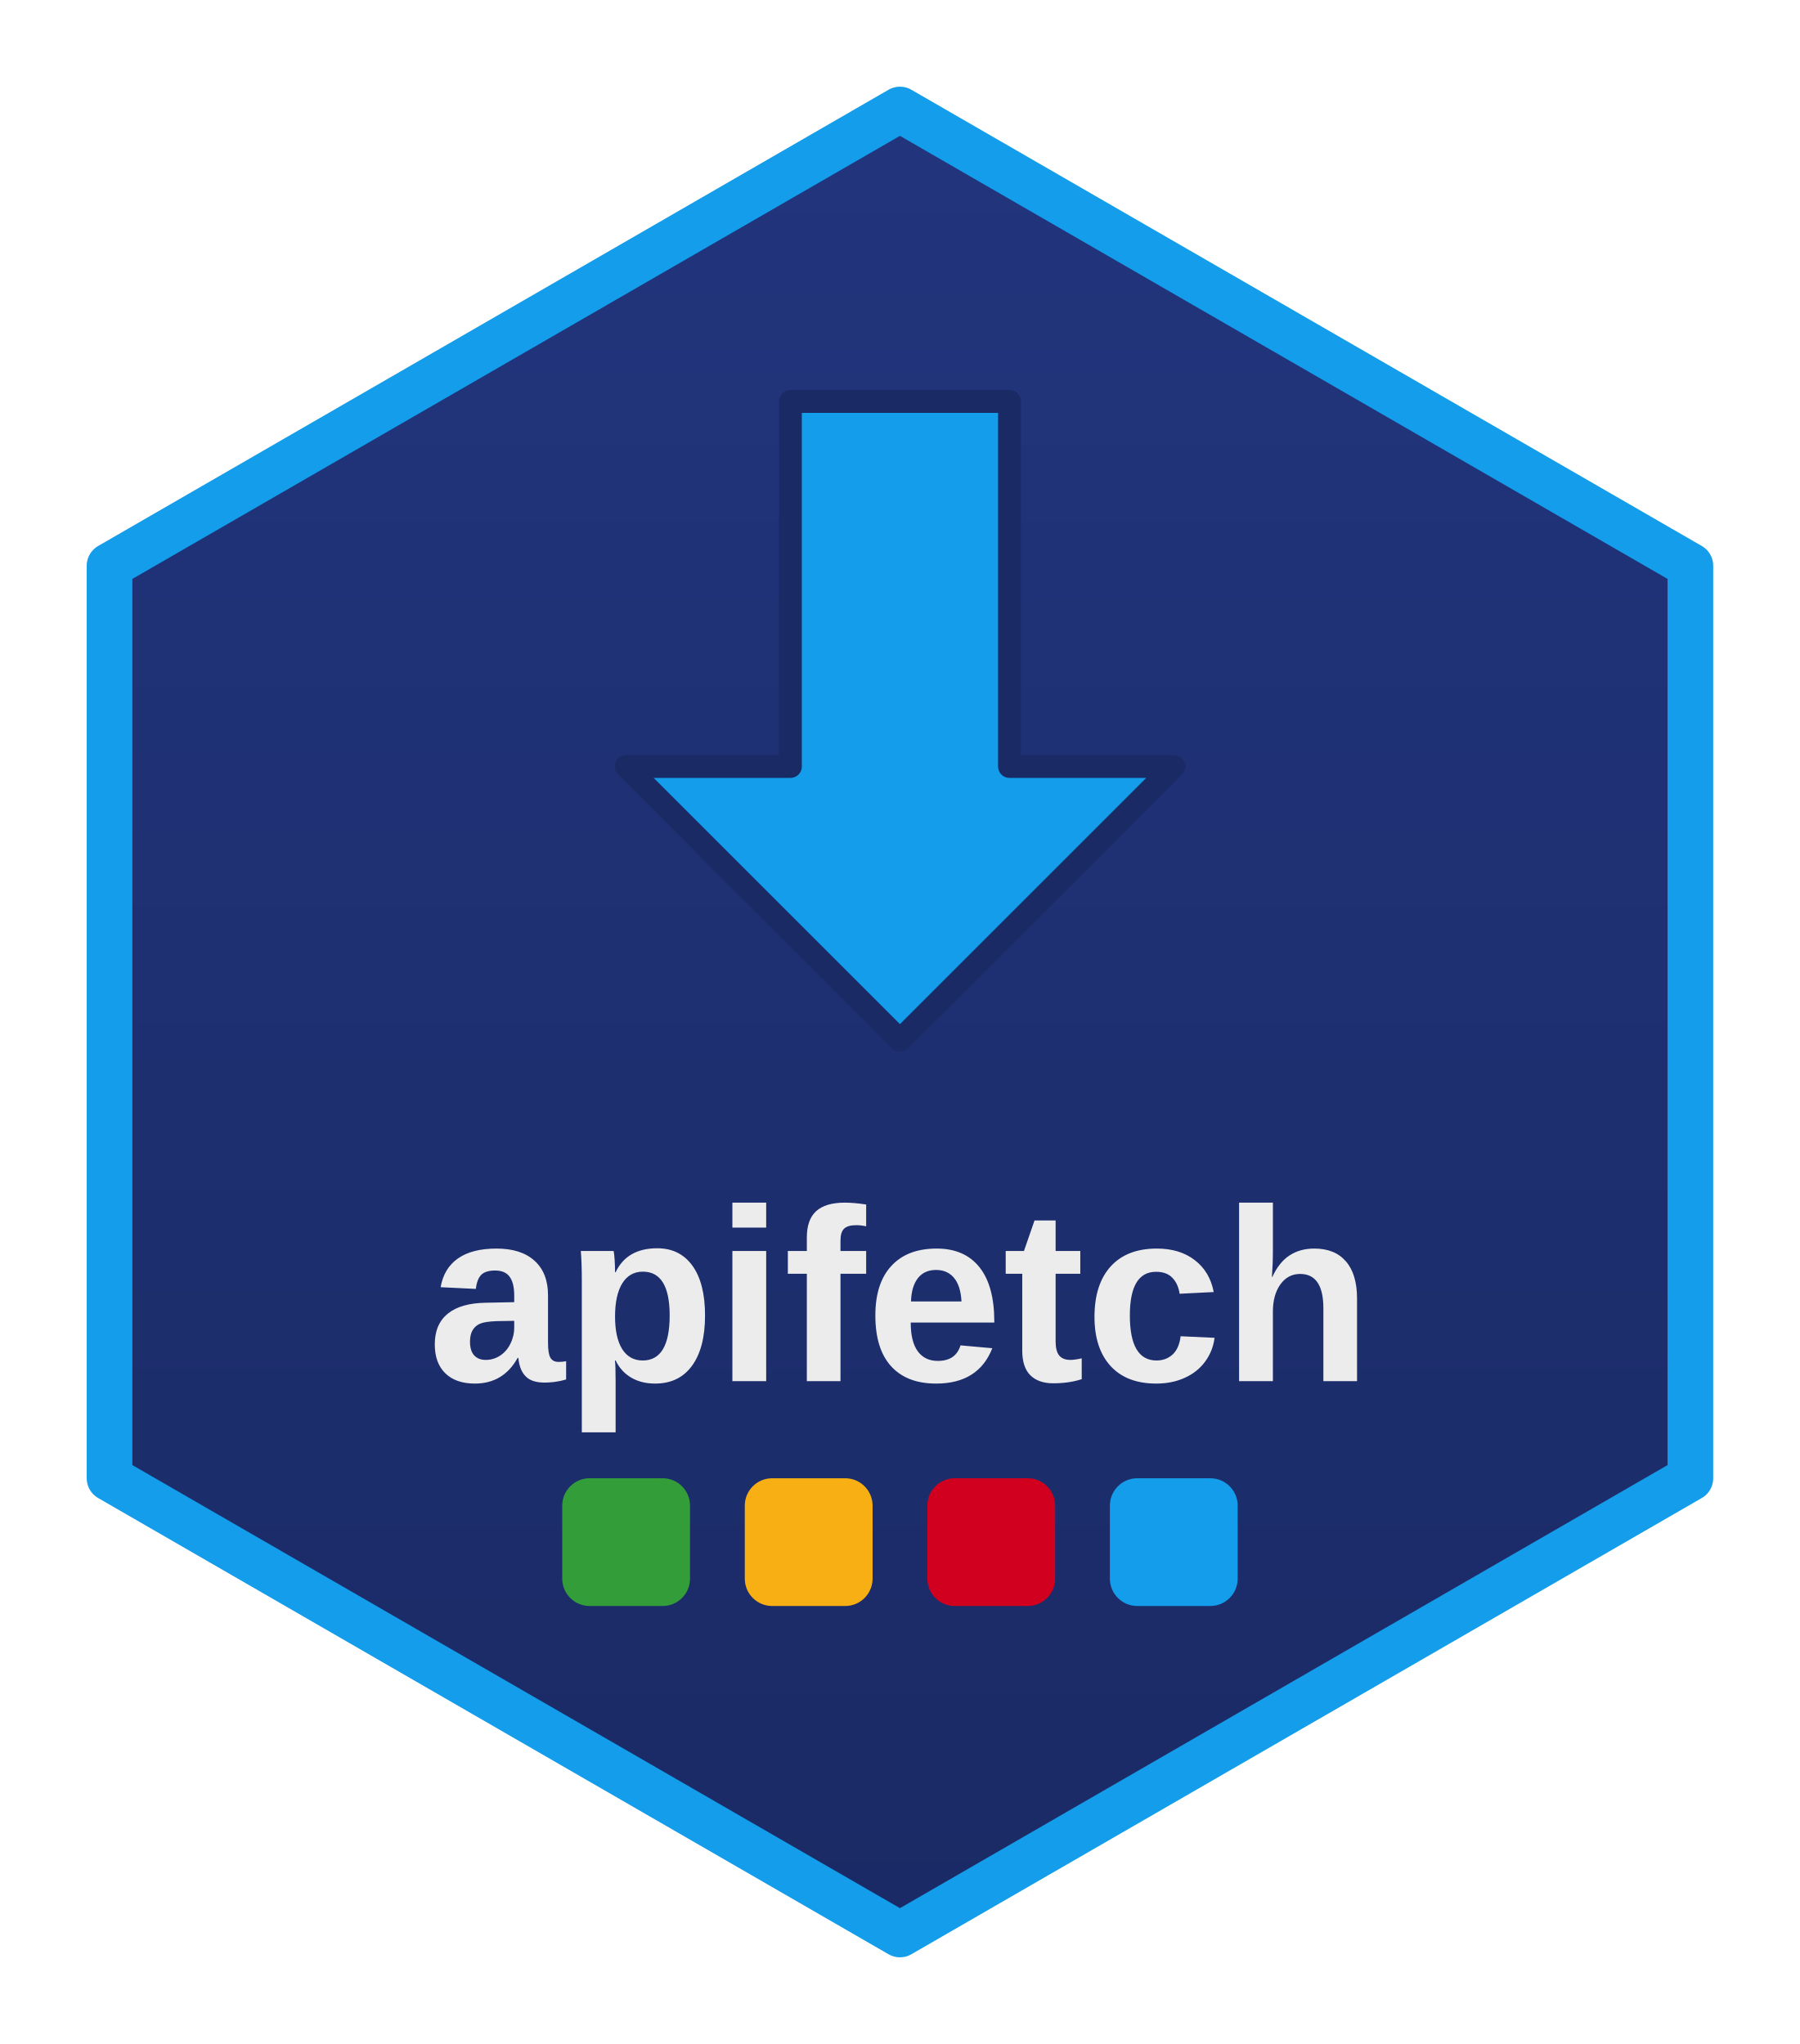
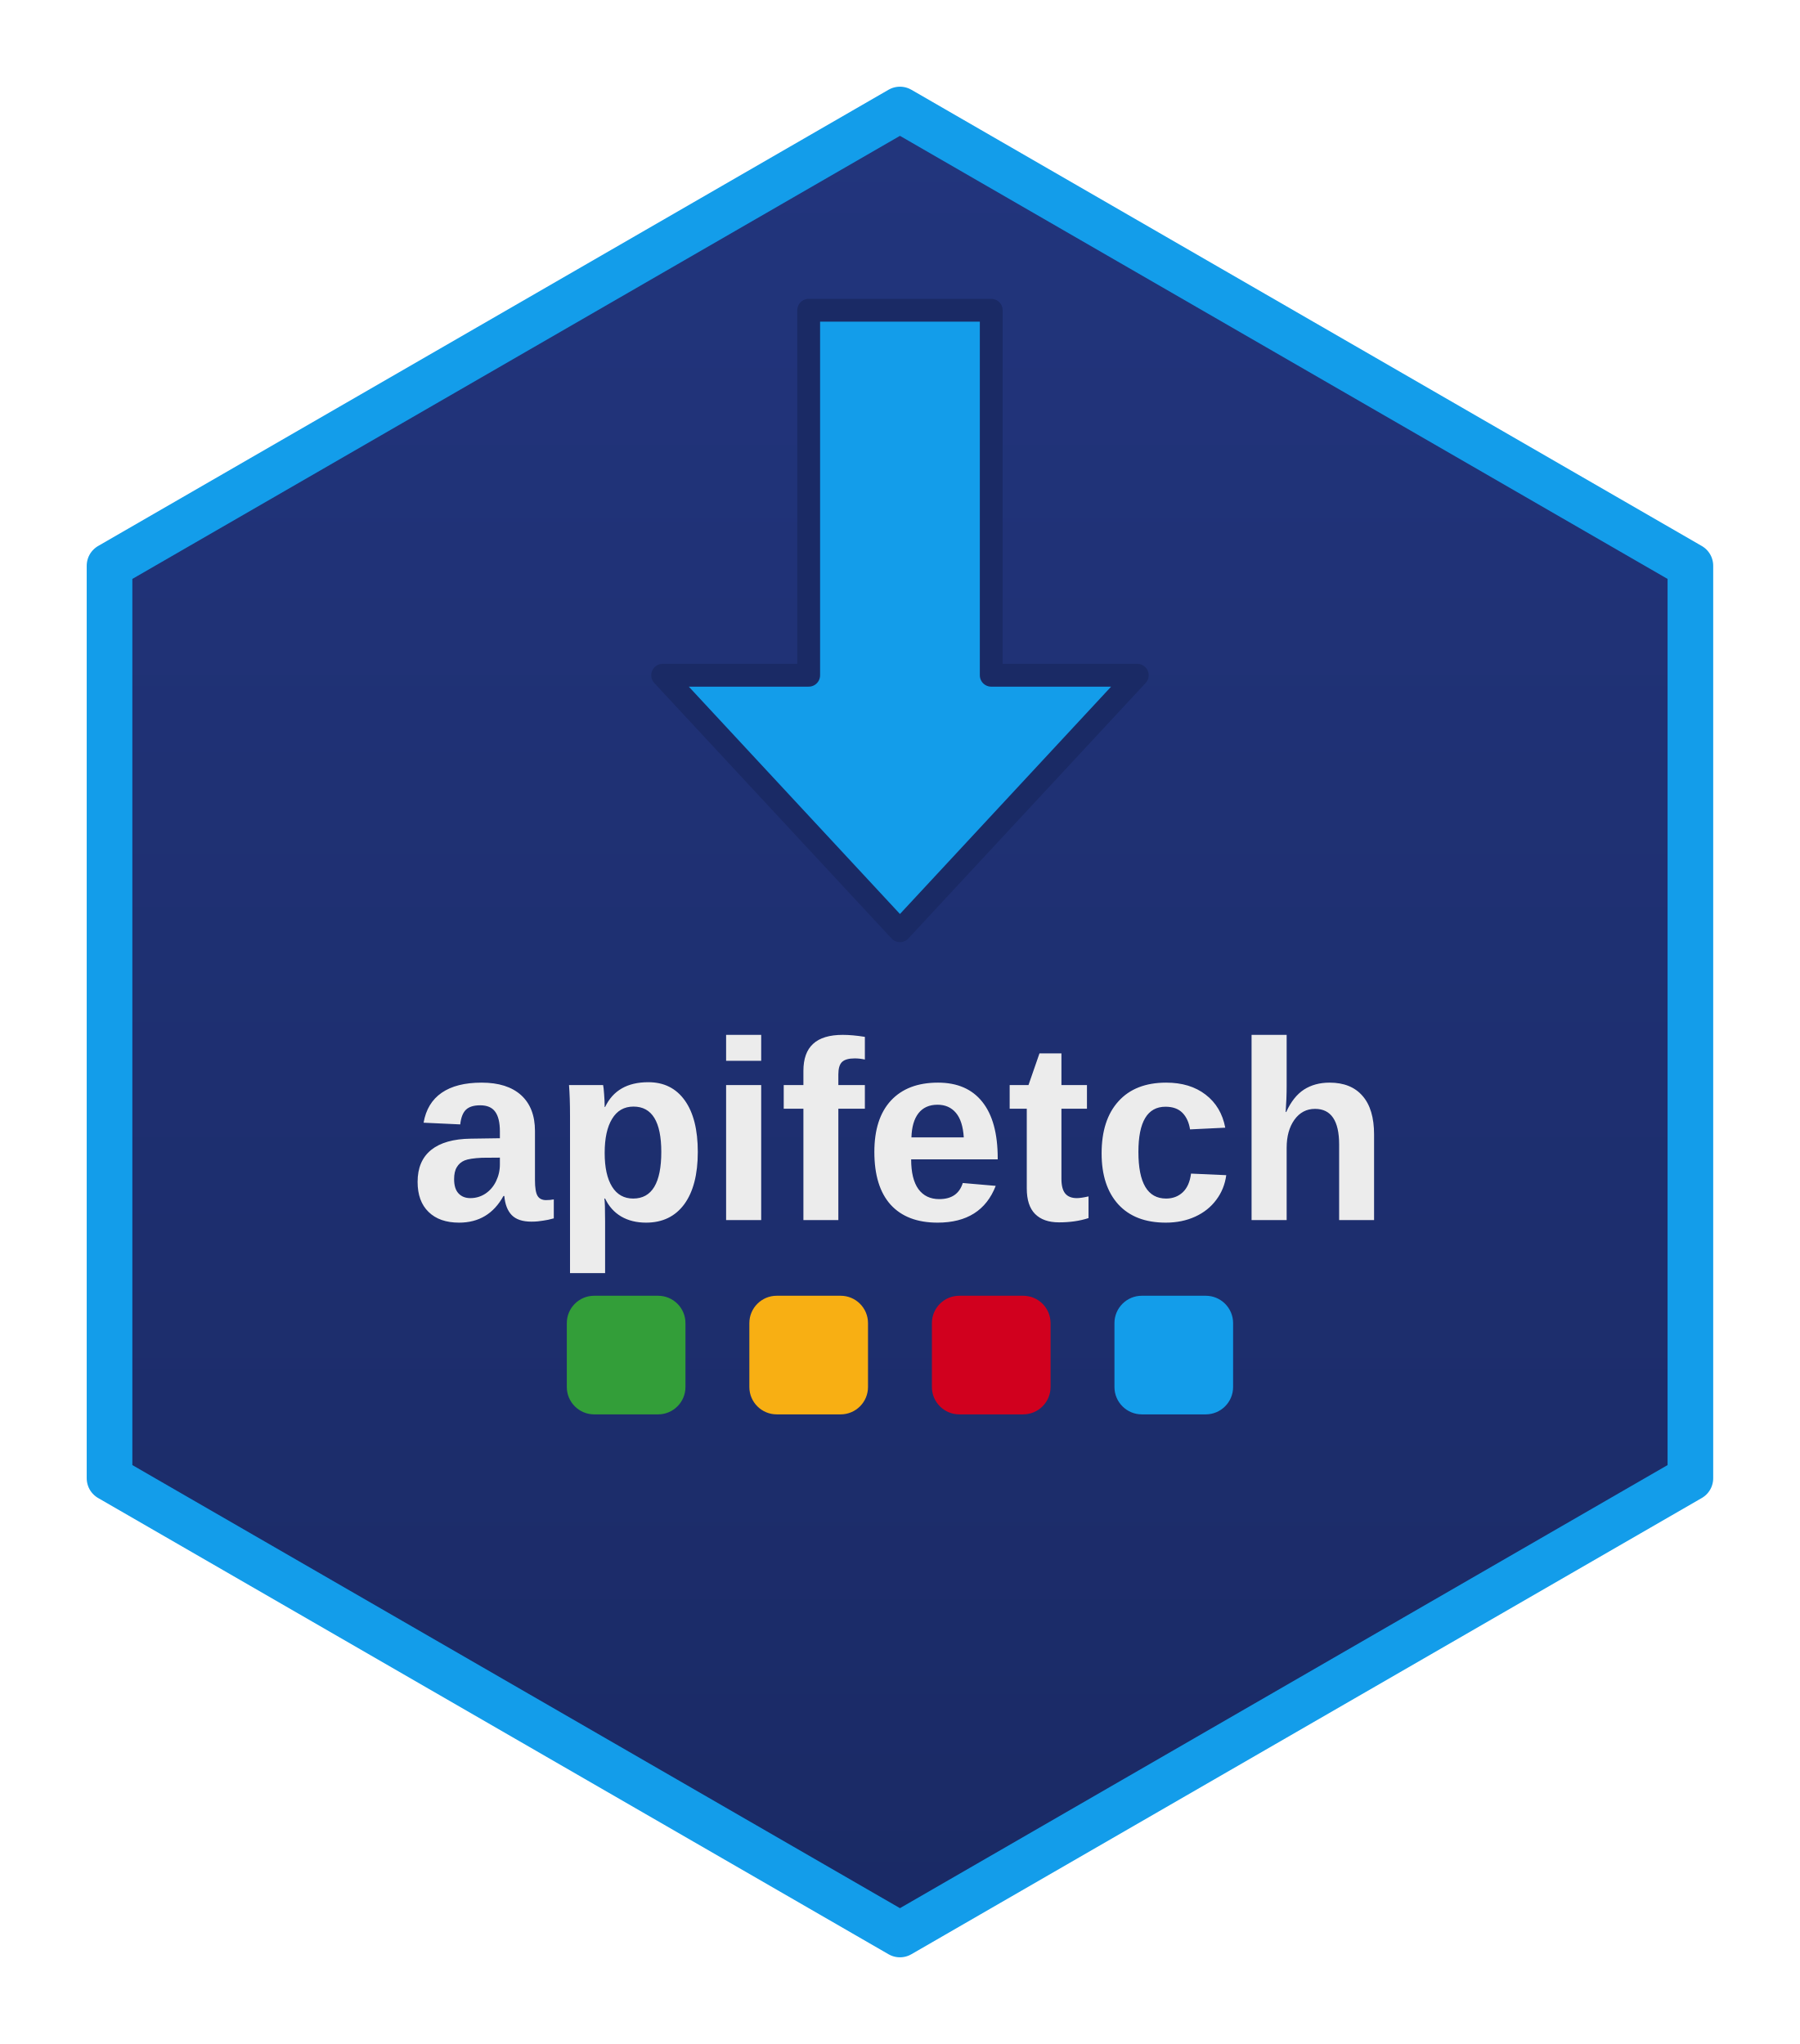
<svg xmlns="http://www.w3.org/2000/svg" width="246.5" height="280" viewBox="1.4 -12 197.2 224" preserveAspectRatio="xMidYMid meet" role="img" aria-label="apifetch">
  <defs>
    <style type="text/css">
      text { font-family: 'Jost', 'Helvetica Neue', Arial, sans-serif; }
    </style>
    <linearGradient id="hex" x1="0" y1="0" x2="0" y2="1">
      <stop offset="0" stop-color="#22357d" />
      <stop offset="1" stop-color="#1a2a65" />
    </linearGradient>
  </defs>
  <path d="M100,0 L186.6,50 L186.6,150 L100,200 L13.4,150 L13.4,50 Z" fill="url(#hex)" stroke="#139dea" stroke-width="5" stroke-linejoin="round" />
-   <path d="M88,32 L112,32 L112,72 L130,72 L100,102 L70,72 L88,72 Z" fill="#139dea" stroke="#1a2a65" stroke-width="2.5" stroke-linejoin="round" />
-   <text x="100" y="130" text-anchor="middle" font-weight="bold" fill="#ececec" font-size="27" dominant-baseline="central">apifetch</text>
-   <rect x="63" y="150" width="14" height="14" rx="3" fill="#339e39" />
-   <rect x="83" y="150" width="14" height="14" rx="3" fill="#f8af13" />
-   <rect x="103" y="150" width="14" height="14" rx="3" fill="#d1001e" />
-   <rect x="123" y="150" width="14" height="14" rx="3" fill="#139dea" />
+   <path d="M90,22 L110,22 L110,62 L126,62 L100,90 L74,62 L90,62 Z" fill="#139dea" stroke="#1a2a65" stroke-width="2.5" stroke-linejoin="round" />
+   <text x="100" y="112" text-anchor="middle" font-weight="bold" fill="#ececec" font-size="28" textLength="130" lengthAdjust="spacingAndGlyphs" dominant-baseline="central">apifetch</text>
+   <rect x="63.5" y="130" width="13" height="13" rx="3" fill="#339e39" />
+   <rect x="83.5" y="130" width="13" height="13" rx="3" fill="#f8af13" />
+   <rect x="103.5" y="130" width="13" height="13" rx="3" fill="#d1001e" />
+   <rect x="123.5" y="130" width="13" height="13" rx="3" fill="#139dea" />
</svg>
